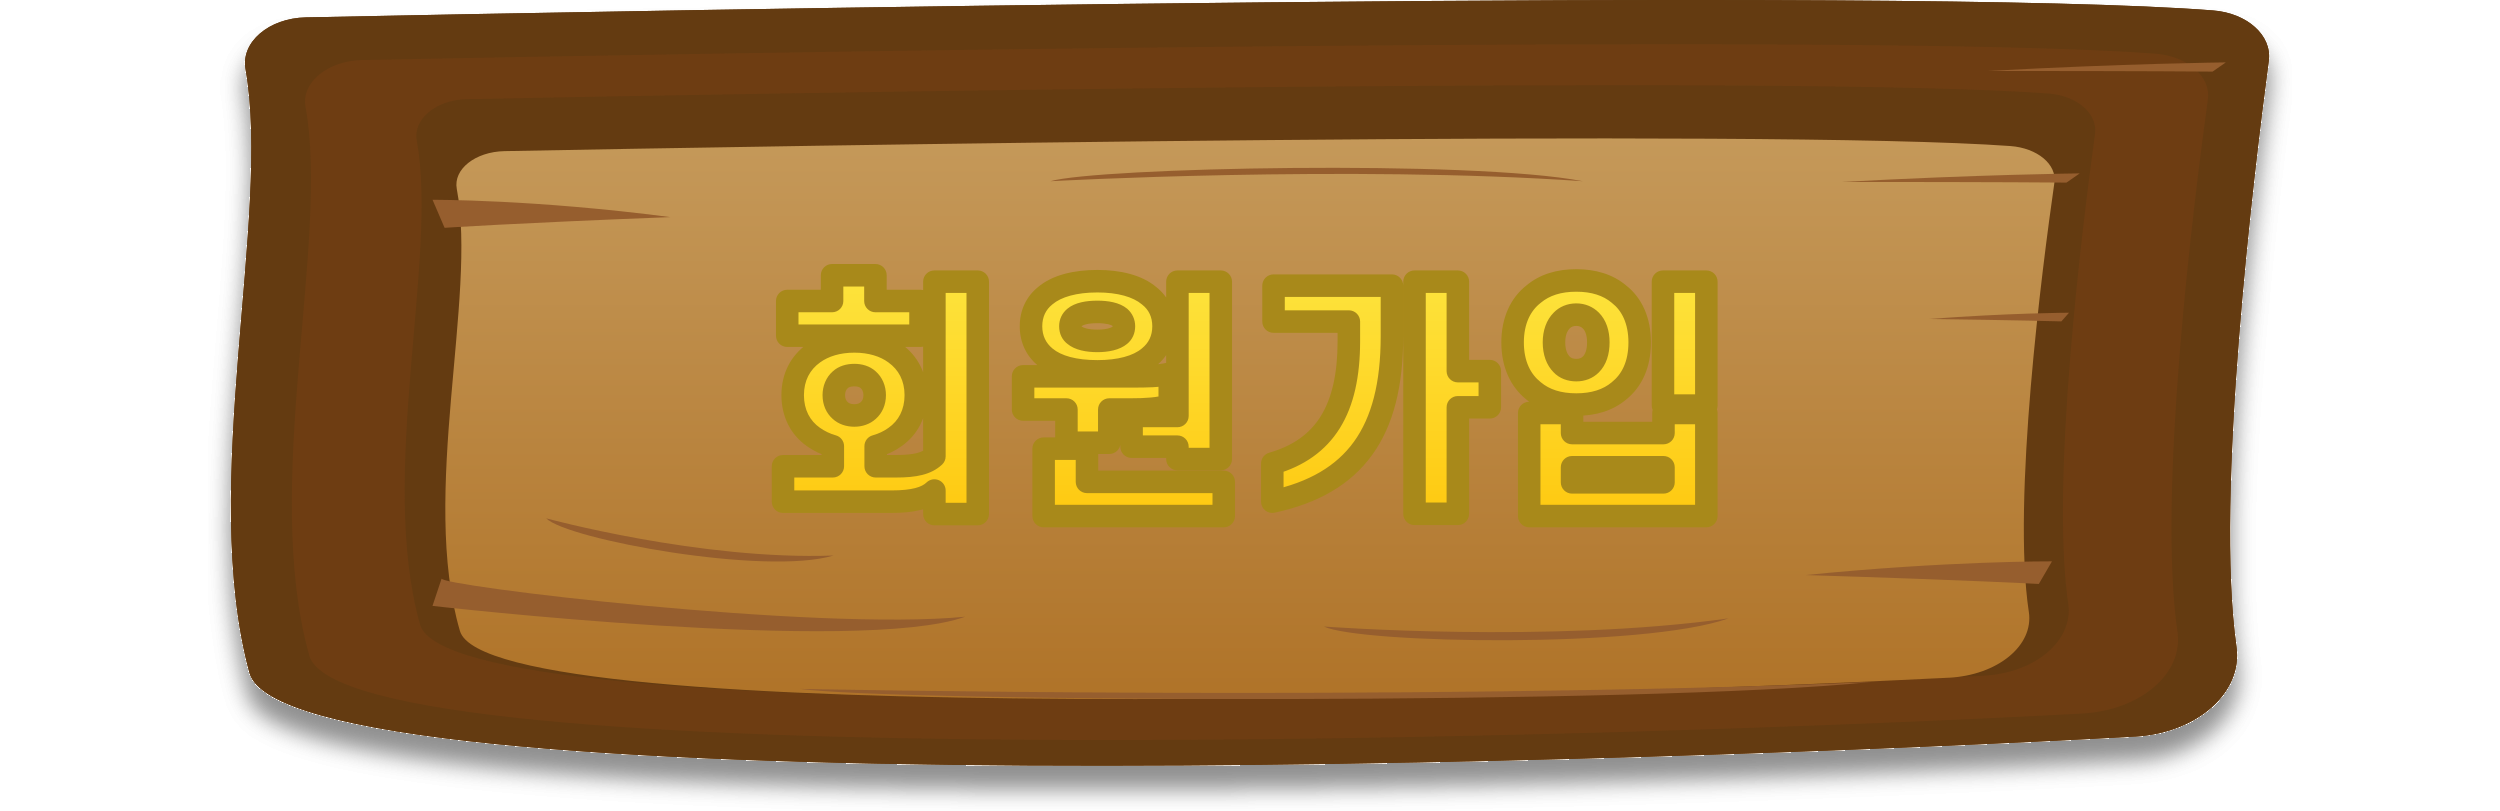
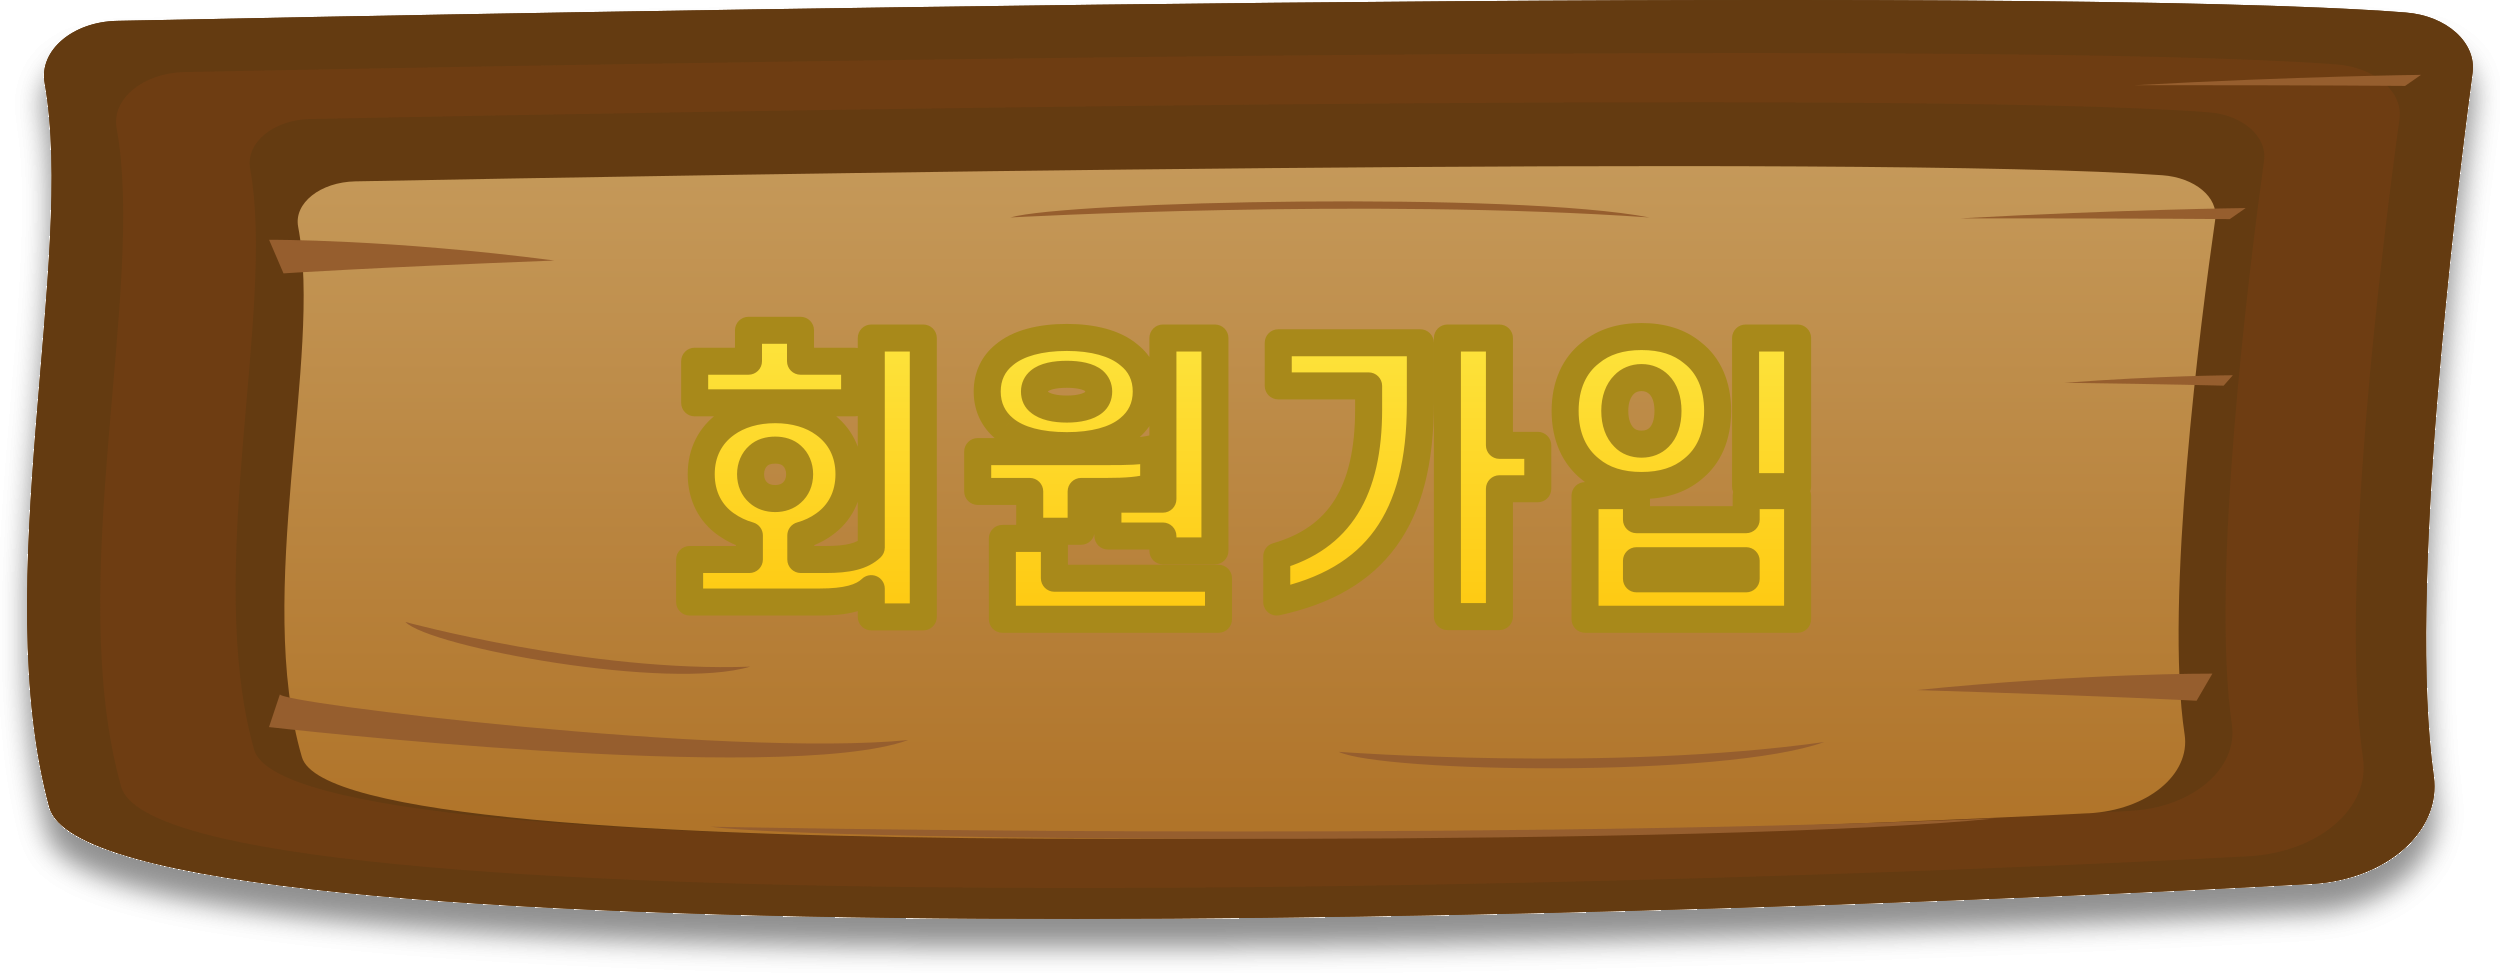
- <svg xmlns="http://www.w3.org/2000/svg" width="185" height="60" viewBox="0 0 185 72" fill="none">
+ <svg xmlns="http://www.w3.org/2000/svg" width="185" height="72" viewBox="0 0 185 72" fill="none">
  <g filter="url(#filter0_d_605_1051)">
    <path d="M171.067 65.414C128.929 67.746 6.931 71.822 3.647 59.747C-0.877 43.115 5.608 19.225 3.299 6.137C2.874 3.742 5.374 1.609 8.658 1.543C38.376 0.931 150.714 -1.206 178.009 0.924C181.054 1.159 183.269 3.149 182.974 5.389C181.625 15.522 178.195 43.919 180.105 57.441C180.675 61.501 176.613 65.108 171.072 65.418L171.067 65.414Z" fill="#643B11" />
    <path d="M166.367 63.365C126.751 65.484 12.052 69.187 8.965 58.214C4.711 43.1 10.807 21.398 8.633 9.505C8.233 7.327 10.584 5.393 13.671 5.33C41.608 4.774 147.228 2.832 172.888 4.766C175.752 4.984 177.838 6.789 177.558 8.823C176.292 18.031 173.065 43.83 174.86 56.118C175.399 59.806 171.576 63.085 166.367 63.365Z" fill="#6E3D12" />
    <path d="M157.666 60.005C122.714 61.877 21.525 65.141 18.801 55.462C15.05 42.131 20.425 22.983 18.511 12.489C18.158 10.57 20.233 8.86 22.957 8.805C47.606 8.315 140.784 6.601 163.42 8.307C165.946 8.499 167.783 10.091 167.539 11.885C166.424 20.006 163.575 42.769 165.158 53.609C165.635 56.862 162.258 59.755 157.666 60.001V60.005Z" fill="#643B11" />
    <path d="M154.532 60.182C121.261 61.892 24.939 64.872 22.344 56.033C18.775 43.856 23.89 26.365 22.064 16.785C21.732 15.032 23.704 13.473 26.298 13.421C49.764 12.972 138.459 11.41 160.011 12.968C162.413 13.141 164.167 14.597 163.928 16.236C162.864 23.653 160.156 44.445 161.661 54.346C162.112 57.319 158.901 59.961 154.527 60.186L154.532 60.182Z" fill="url(#paint0_linear_605_1051)" />
    <path d="M20.721 51.361C20.114 51.977 53.977 56.078 67.217 54.762C57.852 58.148 19.906 53.804 19.906 53.804L20.721 51.361Z" fill="#965E2E" />
    <path d="M20.98 20.23C20.98 20.23 27.066 19.818 41.027 19.28C28.923 17.695 19.911 17.743 19.911 17.743L20.98 20.23Z" fill="#965E2E" />
    <path d="M164.997 16.215C164.997 16.215 158.938 16.155 145.013 16.159C157.179 15.496 166.18 15.396 166.18 15.396L165.002 16.215H164.997Z" fill="#965E2E" />
    <path d="M177.972 6.358C177.972 6.358 171.912 6.299 157.987 6.303C170.153 5.64 179.155 5.54 179.155 5.54L177.977 6.358H177.972Z" fill="#965E2E" />
    <path d="M164.545 28.539C164.545 28.539 160.976 28.436 152.773 28.325C159.928 27.791 165.23 27.769 165.23 27.769L164.55 28.539H164.545Z" fill="#965E2E" />
    <path d="M162.548 51.855C162.548 51.855 156.26 51.512 141.827 51.066C154.393 49.803 163.716 49.847 163.716 49.847L162.548 51.855Z" fill="#965E2E" />
    <path d="M74.766 16.093C74.766 16.093 101.111 14.634 122.066 16.093C112.084 14.166 78.947 14.881 74.766 16.093Z" fill="#965E2E" />
    <path d="M99.056 55.635C99.056 55.635 119.154 57.146 134.999 54.909C127.512 57.595 102.293 57.164 99.056 55.635Z" fill="#965E2E" />
    <path d="M52.534 61.173C52.534 61.173 105.52 62.293 147.617 60.565C127.575 62.621 60.949 62.33 52.534 61.173Z" fill="#965E2E" />
    <path d="M29.997 46.026C29.997 46.026 43.725 49.769 55.517 49.331C49.484 51.144 31.844 47.898 29.997 46.026Z" fill="#965E2E" />
  </g>
  <g filter="url(#filter1_d_605_1051)">
    <path d="M171.067 65.414C128.929 67.746 6.931 71.822 3.647 59.747C-0.877 43.115 5.608 19.225 3.299 6.137C2.874 3.742 5.374 1.609 8.658 1.543C38.376 0.931 150.714 -1.206 178.009 0.924C181.054 1.159 183.269 3.149 182.974 5.389C181.625 15.522 178.195 43.919 180.105 57.441C180.675 61.501 176.613 65.108 171.072 65.418L171.067 65.414Z" fill="#643B11" />
    <path d="M166.367 63.365C126.751 65.484 12.052 69.187 8.965 58.214C4.711 43.1 10.807 21.398 8.633 9.505C8.233 7.327 10.584 5.393 13.671 5.33C41.608 4.774 147.228 2.832 172.888 4.766C175.752 4.984 177.838 6.789 177.558 8.823C176.292 18.031 173.065 43.83 174.86 56.118C175.399 59.806 171.576 63.085 166.367 63.365Z" fill="#6E3D12" />
    <path d="M157.666 60.005C122.714 61.877 21.525 65.141 18.801 55.462C15.05 42.131 20.425 22.983 18.511 12.489C18.158 10.57 20.233 8.86 22.957 8.805C47.606 8.315 140.784 6.601 163.42 8.307C165.946 8.499 167.783 10.091 167.539 11.885C166.424 20.006 163.575 42.769 165.158 53.609C165.635 56.862 162.258 59.755 157.666 60.001V60.005Z" fill="#643B11" />
    <path d="M154.532 60.182C121.261 61.892 24.939 64.872 22.344 56.033C18.775 43.856 23.89 26.365 22.064 16.785C21.732 15.032 23.704 13.473 26.298 13.421C49.764 12.972 138.459 11.41 160.011 12.968C162.413 13.141 164.167 14.597 163.928 16.236C162.864 23.653 160.156 44.445 161.661 54.346C162.112 57.319 158.901 59.961 154.527 60.186L154.532 60.182Z" fill="url(#paint1_linear_605_1051)" />
    <path d="M20.721 51.361C20.114 51.977 53.977 56.078 67.217 54.762C57.852 58.148 19.906 53.804 19.906 53.804L20.721 51.361Z" fill="#965E2E" />
    <path d="M20.98 20.23C20.98 20.23 27.066 19.818 41.027 19.28C28.923 17.695 19.911 17.743 19.911 17.743L20.98 20.23Z" fill="#965E2E" />
    <path d="M164.997 16.215C164.997 16.215 158.938 16.155 145.013 16.159C157.179 15.496 166.18 15.396 166.18 15.396L165.002 16.215H164.997Z" fill="#965E2E" />
    <path d="M177.972 6.358C177.972 6.358 171.912 6.299 157.987 6.303C170.153 5.64 179.155 5.54 179.155 5.54L177.977 6.358H177.972Z" fill="#965E2E" />
    <path d="M164.545 28.539C164.545 28.539 160.976 28.436 152.773 28.325C159.928 27.791 165.23 27.769 165.23 27.769L164.55 28.539H164.545Z" fill="#965E2E" />
    <path d="M162.548 51.855C162.548 51.855 156.26 51.512 141.827 51.066C154.393 49.803 163.716 49.847 163.716 49.847L162.548 51.855Z" fill="#965E2E" />
    <path d="M74.766 16.093C74.766 16.093 101.111 14.634 122.066 16.093C112.084 14.166 78.947 14.881 74.766 16.093Z" fill="#965E2E" />
    <path d="M99.056 55.635C99.056 55.635 119.154 57.146 134.999 54.909C127.512 57.595 102.293 57.164 99.056 55.635Z" fill="#965E2E" />
    <path d="M52.534 61.173C52.534 61.173 105.52 62.293 147.617 60.565C127.575 62.621 60.949 62.33 52.534 61.173Z" fill="#965E2E" />
    <path d="M29.997 46.026C29.997 46.026 43.725 49.769 55.517 49.331C49.484 51.144 31.844 47.898 29.997 46.026Z" fill="#965E2E" />
  </g>
  <path d="M55.388 26.73V24.442H59.238V26.73H63.242V29.81H51.406V26.73H55.388ZM55.542 35.09C55.542 35.684 55.762 36.146 56.114 36.454C56.422 36.74 56.862 36.894 57.368 36.894C57.852 36.894 58.292 36.74 58.6 36.454C58.952 36.146 59.172 35.684 59.172 35.09C59.172 34.518 58.952 34.034 58.6 33.726C58.292 33.44 57.852 33.308 57.368 33.308C56.862 33.308 56.422 33.44 56.114 33.726C55.762 34.034 55.542 34.518 55.542 35.09ZM51.89 35.09C51.89 33.484 52.572 32.208 53.738 31.372C54.684 30.69 55.916 30.316 57.368 30.316C58.798 30.316 60.052 30.69 60.976 31.372C62.142 32.208 62.824 33.484 62.824 35.09C62.824 36.696 62.142 37.994 60.976 38.808C60.492 39.16 59.898 39.446 59.26 39.622V41.404H61.086C62.78 41.404 63.792 41.162 64.474 40.524V25.014H68.324V45.65H64.474V43.56C63.77 44.242 62.582 44.55 60.646 44.55H51.032V41.404H55.454V39.622C54.816 39.446 54.244 39.16 53.738 38.808C52.572 37.994 51.89 36.696 51.89 35.09ZM81.303 28.974C81.303 28.644 81.171 28.38 80.951 28.182C80.555 27.852 79.829 27.698 78.949 27.698C78.047 27.698 77.321 27.852 76.925 28.182C76.683 28.38 76.551 28.644 76.551 28.974C76.551 29.326 76.683 29.59 76.925 29.766C77.321 30.096 78.047 30.272 78.949 30.272C79.829 30.272 80.555 30.096 80.951 29.766C81.171 29.59 81.303 29.326 81.303 28.974ZM73.053 28.974C73.053 27.83 73.515 26.906 74.307 26.268C75.341 25.388 76.991 24.97 78.949 24.97C80.863 24.97 82.513 25.388 83.547 26.268C84.361 26.906 84.823 27.83 84.823 28.974C84.823 30.118 84.361 31.042 83.547 31.702C82.513 32.582 80.863 32.978 78.949 32.978C76.991 32.978 75.341 32.582 74.307 31.702C73.515 31.042 73.053 30.118 73.053 28.974ZM89.905 25.014V40.766H86.055V39.666H81.985V36.938H86.055V25.014H89.905ZM76.199 36.366H72.349V33.418H82.029C83.283 33.418 84.405 33.418 85.373 33.176V35.992C84.427 36.3 83.261 36.366 81.919 36.366H80.005V39.314H76.199V36.366ZM90.169 42.79V45.826H74.175V39.842H78.025V42.79H90.169ZM101.278 30.294V28.556H94.59V25.366H105.106V29.854C105.106 38.39 101.806 42.966 94.48 44.55V41.162C99.144 39.82 101.278 36.344 101.278 30.294ZM107.108 25.014H110.958V32.956H113.796V36.168H110.958V45.628H107.108V25.014ZM123.431 30.404C123.431 29.546 123.189 28.886 122.771 28.468C122.441 28.138 122.001 27.94 121.473 27.94C120.945 27.94 120.483 28.138 120.175 28.468C119.757 28.886 119.493 29.546 119.493 30.404C119.493 31.284 119.757 31.944 120.175 32.362C120.483 32.692 120.945 32.868 121.473 32.868C122.001 32.868 122.441 32.692 122.771 32.362C123.189 31.944 123.431 31.284 123.431 30.404ZM115.819 30.404C115.819 28.49 116.523 27.016 117.689 26.114C118.657 25.3 119.933 24.904 121.473 24.904C123.013 24.904 124.289 25.3 125.257 26.114C126.423 27.016 127.105 28.49 127.105 30.404C127.105 32.34 126.423 33.792 125.257 34.716C124.289 35.53 123.013 35.926 121.473 35.926C119.933 35.926 118.657 35.53 117.689 34.716C116.523 33.792 115.819 32.34 115.819 30.404ZM133.023 25.014V36.014H129.173V25.014H133.023ZM121.099 38.456H129.217V36.674H133.023V45.826H117.293V36.674H121.099V38.456ZM129.217 42.834V41.492H121.099V42.834H129.217Z" fill="url(#paint2_linear_605_1051)" />
  <path d="M55.388 26.73V27.73C55.94 27.73 56.388 27.282 56.388 26.73H55.388ZM55.388 24.442V23.442C54.835 23.442 54.388 23.89 54.388 24.442H55.388ZM59.238 24.442H60.238C60.238 23.89 59.79 23.442 59.238 23.442V24.442ZM59.238 26.73H58.238C58.238 27.282 58.685 27.73 59.238 27.73V26.73ZM63.242 26.73H64.242C64.242 26.178 63.794 25.73 63.242 25.73V26.73ZM63.242 29.81V30.81C63.794 30.81 64.242 30.362 64.242 29.81H63.242ZM51.406 29.81H50.406C50.406 30.362 50.853 30.81 51.406 30.81V29.81ZM51.406 26.73V25.73C50.853 25.73 50.406 26.178 50.406 26.73H51.406ZM56.114 36.454L56.794 35.721C56.787 35.715 56.78 35.708 56.772 35.701L56.114 36.454ZM58.6 36.454L57.941 35.701C57.934 35.708 57.926 35.715 57.919 35.721L58.6 36.454ZM58.6 33.726L57.919 34.459C57.926 34.465 57.934 34.472 57.941 34.479L58.6 33.726ZM56.114 33.726L56.772 34.479C56.78 34.472 56.787 34.465 56.794 34.459L56.114 33.726ZM53.738 31.372L54.32 32.185L54.322 32.183L53.738 31.372ZM60.976 31.372L60.382 32.177L60.393 32.185L60.976 31.372ZM60.976 38.808L60.403 37.988C60.398 37.992 60.393 37.995 60.388 37.999L60.976 38.808ZM59.26 39.622L58.994 38.658C58.56 38.778 58.26 39.172 58.26 39.622H59.26ZM59.26 41.404H58.26C58.26 41.956 58.707 42.404 59.26 42.404V41.404ZM64.474 40.524L65.157 41.254C65.359 41.065 65.474 40.801 65.474 40.524H64.474ZM64.474 25.014V24.014C63.921 24.014 63.474 24.462 63.474 25.014H64.474ZM68.324 25.014H69.324C69.324 24.462 68.876 24.014 68.324 24.014V25.014ZM68.324 45.65V46.65C68.876 46.65 69.324 46.202 69.324 45.65H68.324ZM64.474 45.65H63.474C63.474 46.202 63.921 46.65 64.474 46.65V45.65ZM64.474 43.56H65.474C65.474 43.158 65.234 42.796 64.864 42.639C64.494 42.483 64.066 42.562 63.778 42.842L64.474 43.56ZM51.032 44.55H50.032C50.032 45.102 50.479 45.55 51.032 45.55V44.55ZM51.032 41.404V40.404C50.479 40.404 50.032 40.852 50.032 41.404H51.032ZM55.454 41.404V42.404C56.006 42.404 56.454 41.956 56.454 41.404H55.454ZM55.454 39.622H56.454C56.454 39.172 56.153 38.778 55.72 38.658L55.454 39.622ZM53.738 38.808L53.165 39.628L53.167 39.629L53.738 38.808ZM56.388 26.73V24.442H54.388V26.73H56.388ZM55.388 25.442H59.238V23.442H55.388V25.442ZM58.238 24.442V26.73H60.238V24.442H58.238ZM59.238 27.73H63.242V25.73H59.238V27.73ZM62.242 26.73V29.81H64.242V26.73H62.242ZM63.242 28.81H51.406V30.81H63.242V28.81ZM52.406 29.81V26.73H50.406V29.81H52.406ZM51.406 27.73H55.388V25.73H51.406V27.73ZM54.542 35.09C54.542 35.947 54.868 36.693 55.455 37.207L56.772 35.701C56.655 35.599 56.542 35.421 56.542 35.09H54.542ZM55.433 37.187C55.963 37.679 56.665 37.894 57.368 37.894V35.894C57.059 35.894 56.88 35.801 56.794 35.721L55.433 37.187ZM57.368 37.894C58.055 37.894 58.754 37.675 59.28 37.187L57.919 35.721C57.829 35.805 57.648 35.894 57.368 35.894V37.894ZM59.258 37.207C59.845 36.693 60.172 35.947 60.172 35.09H58.172C58.172 35.421 58.058 35.599 57.941 35.701L59.258 37.207ZM60.172 35.09C60.172 34.261 59.85 33.491 59.258 32.973L57.941 34.479C58.053 34.577 58.172 34.775 58.172 35.09H60.172ZM59.28 32.993C58.732 32.484 58.018 32.308 57.368 32.308V34.308C57.686 34.308 57.851 34.395 57.919 34.459L59.28 32.993ZM57.368 32.308C56.702 32.308 55.985 32.481 55.433 32.993L56.794 34.459C56.859 34.399 57.021 34.308 57.368 34.308V32.308ZM55.455 32.973C54.864 33.491 54.542 34.261 54.542 35.09H56.542C56.542 34.775 56.66 34.577 56.772 34.479L55.455 32.973ZM52.89 35.09C52.89 33.798 53.423 32.828 54.32 32.185L53.155 30.559C51.721 31.588 50.89 33.17 50.89 35.09H52.89ZM54.322 32.183C55.07 31.645 56.087 31.316 57.368 31.316V29.316C55.744 29.316 54.298 29.735 53.153 30.561L54.322 32.183ZM57.368 31.316C58.631 31.316 59.664 31.647 60.382 32.177L61.57 30.567C60.439 29.733 58.965 29.316 57.368 29.316V31.316ZM60.393 32.185C61.291 32.828 61.824 33.798 61.824 35.09H63.824C63.824 33.17 62.993 31.588 61.558 30.559L60.393 32.185ZM61.824 35.09C61.824 36.39 61.285 37.373 60.403 37.988L61.548 39.628C62.998 38.615 63.824 37.002 63.824 35.09H61.824ZM60.388 37.999C60.006 38.277 59.522 38.512 58.994 38.658L59.526 40.586C60.273 40.38 60.978 40.043 61.564 39.617L60.388 37.999ZM58.26 39.622V41.404H60.26V39.622H58.26ZM59.26 42.404H61.086V40.404H59.26V42.404ZM61.086 42.404C62.824 42.404 64.179 42.169 65.157 41.254L63.791 39.794C63.405 40.155 62.736 40.404 61.086 40.404V42.404ZM65.474 40.524V25.014H63.474V40.524H65.474ZM64.474 26.014H68.324V24.014H64.474V26.014ZM67.324 25.014V45.65H69.324V25.014H67.324ZM68.324 44.65H64.474V46.65H68.324V44.65ZM65.474 45.65V43.56H63.474V45.65H65.474ZM63.778 42.842C63.374 43.233 62.541 43.55 60.646 43.55V45.55C62.622 45.55 64.165 45.251 65.169 44.278L63.778 42.842ZM60.646 43.55H51.032V45.55H60.646V43.55ZM52.032 44.55V41.404H50.032V44.55H52.032ZM51.032 42.404H55.454V40.404H51.032V42.404ZM56.454 41.404V39.622H54.454V41.404H56.454ZM55.72 38.658C55.203 38.516 54.733 38.282 54.309 37.987L53.167 39.629C53.755 40.038 54.428 40.377 55.188 40.586L55.72 38.658ZM54.31 37.988C53.428 37.373 52.89 36.39 52.89 35.09H50.89C50.89 37.002 51.715 38.615 53.165 39.628L54.31 37.988ZM80.951 28.182L81.62 27.439C81.61 27.43 81.601 27.422 81.591 27.414L80.951 28.182ZM76.925 28.182L77.558 28.956L77.565 28.95L76.925 28.182ZM76.925 29.766L77.565 28.998C77.548 28.984 77.531 28.97 77.513 28.957L76.925 29.766ZM80.951 29.766L80.326 28.985C80.321 28.989 80.316 28.994 80.311 28.998L80.951 29.766ZM74.307 26.268L74.934 27.047C74.941 27.041 74.948 27.035 74.955 27.029L74.307 26.268ZM83.547 26.268L82.899 27.029C82.909 27.038 82.919 27.047 82.93 27.055L83.547 26.268ZM83.547 31.702L82.917 30.925C82.911 30.93 82.905 30.935 82.899 30.941L83.547 31.702ZM74.307 31.702L74.955 30.94L74.947 30.934L74.307 31.702ZM89.905 25.014H90.905C90.905 24.462 90.457 24.014 89.905 24.014V25.014ZM89.905 40.766V41.766C90.457 41.766 90.905 41.318 90.905 40.766H89.905ZM86.055 40.766H85.055C85.055 41.318 85.503 41.766 86.055 41.766V40.766ZM86.055 39.666H87.055C87.055 39.114 86.607 38.666 86.055 38.666V39.666ZM81.985 39.666H80.985C80.985 40.218 81.433 40.666 81.985 40.666V39.666ZM81.985 36.938V35.938C81.433 35.938 80.985 36.386 80.985 36.938H81.985ZM86.055 36.938V37.938C86.607 37.938 87.055 37.49 87.055 36.938H86.055ZM86.055 25.014V24.014C85.503 24.014 85.055 24.462 85.055 25.014H86.055ZM76.199 36.366H77.199C77.199 35.814 76.751 35.366 76.199 35.366V36.366ZM72.349 36.366H71.349C71.349 36.918 71.797 37.366 72.349 37.366V36.366ZM72.349 33.418V32.418C71.797 32.418 71.349 32.866 71.349 33.418H72.349ZM85.373 33.176H86.373C86.373 32.868 86.231 32.577 85.988 32.388C85.746 32.198 85.429 32.131 85.13 32.206L85.373 33.176ZM85.373 35.992L85.682 36.943C86.094 36.809 86.373 36.425 86.373 35.992H85.373ZM80.005 36.366V35.366C79.453 35.366 79.005 35.814 79.005 36.366H80.005ZM80.005 39.314V40.314C80.557 40.314 81.005 39.866 81.005 39.314H80.005ZM76.199 39.314H75.199C75.199 39.866 75.647 40.314 76.199 40.314V39.314ZM90.169 42.79H91.169C91.169 42.238 90.721 41.79 90.169 41.79V42.79ZM90.169 45.826V46.826C90.721 46.826 91.169 46.378 91.169 45.826H90.169ZM74.175 45.826H73.175C73.175 46.378 73.623 46.826 74.175 46.826V45.826ZM74.175 39.842V38.842C73.623 38.842 73.175 39.29 73.175 39.842H74.175ZM78.025 39.842H79.025C79.025 39.29 78.577 38.842 78.025 38.842V39.842ZM78.025 42.79H77.025C77.025 43.342 77.473 43.79 78.025 43.79V42.79ZM82.303 28.974C82.303 28.345 82.039 27.816 81.62 27.439L80.282 28.925C80.292 28.934 80.297 28.94 80.299 28.943C80.301 28.945 80.301 28.946 80.3 28.945C80.3 28.944 80.3 28.944 80.301 28.947C80.301 28.95 80.303 28.959 80.303 28.974H82.303ZM81.591 27.414C80.908 26.845 79.869 26.698 78.949 26.698V28.698C79.788 28.698 80.201 28.859 80.311 28.95L81.591 27.414ZM78.949 26.698C78.01 26.698 76.969 26.844 76.285 27.414L77.565 28.95C77.673 28.86 78.084 28.698 78.949 28.698V26.698ZM76.292 27.408C75.822 27.792 75.551 28.338 75.551 28.974H77.551C77.551 28.958 77.552 28.952 77.552 28.951C77.552 28.951 77.552 28.952 77.552 28.954C77.551 28.956 77.55 28.958 77.549 28.961C77.548 28.963 77.547 28.965 77.546 28.967C77.544 28.968 77.544 28.969 77.544 28.969C77.544 28.969 77.545 28.968 77.547 28.966C77.549 28.964 77.553 28.96 77.558 28.956L76.292 27.408ZM75.551 28.974C75.551 29.609 75.807 30.19 76.337 30.575L77.513 28.957C77.514 28.958 77.52 28.963 77.529 28.973C77.537 28.983 77.544 28.994 77.549 29.004C77.554 29.014 77.555 29.019 77.554 29.016C77.553 29.013 77.551 29 77.551 28.974H75.551ZM76.285 30.534C76.957 31.095 77.982 31.272 78.949 31.272V29.272C78.112 29.272 77.684 29.097 77.565 28.998L76.285 30.534ZM78.949 31.272C79.897 31.272 80.92 31.094 81.591 30.534L80.311 28.998C80.19 29.098 79.76 29.272 78.949 29.272V31.272ZM81.576 30.547C82.053 30.165 82.303 29.602 82.303 28.974H80.303C80.303 28.999 80.3 29.014 80.299 29.02C80.298 29.026 80.298 29.025 80.3 29.019C80.303 29.014 80.307 29.006 80.313 28.999C80.319 28.992 80.324 28.987 80.326 28.985L81.576 30.547ZM74.053 28.974C74.053 28.125 74.383 27.491 74.934 27.047L73.68 25.489C72.646 26.322 72.053 27.535 72.053 28.974H74.053ZM74.955 27.029C75.726 26.373 77.091 25.97 78.949 25.97V23.97C76.89 23.97 74.956 24.402 73.659 25.506L74.955 27.029ZM78.949 25.97C80.759 25.97 82.126 26.372 82.899 27.029L84.195 25.506C82.899 24.404 80.967 23.97 78.949 23.97V25.97ZM82.93 27.055C83.495 27.498 83.823 28.128 83.823 28.974H85.823C85.823 27.532 85.227 26.314 84.164 25.481L82.93 27.055ZM83.823 28.974C83.823 29.817 83.496 30.456 82.917 30.925L84.177 32.479C85.225 31.628 85.823 30.419 85.823 28.974H83.823ZM82.899 30.941C82.132 31.593 80.771 31.978 78.949 31.978V33.978C80.955 33.978 82.894 33.571 84.195 32.464L82.899 30.941ZM78.949 31.978C77.08 31.978 75.721 31.592 74.955 30.941L73.659 32.464C74.961 33.572 76.902 33.978 78.949 33.978V31.978ZM74.947 30.934C74.382 30.463 74.053 29.819 74.053 28.974H72.053C72.053 30.417 72.648 31.621 73.667 32.47L74.947 30.934ZM88.905 25.014V40.766H90.905V25.014H88.905ZM89.905 39.766H86.055V41.766H89.905V39.766ZM87.055 40.766V39.666H85.055V40.766H87.055ZM86.055 38.666H81.985V40.666H86.055V38.666ZM82.985 39.666V36.938H80.985V39.666H82.985ZM81.985 37.938H86.055V35.938H81.985V37.938ZM87.055 36.938V25.014H85.055V36.938H87.055ZM86.055 26.014H89.905V24.014H86.055V26.014ZM76.199 35.366H72.349V37.366H76.199V35.366ZM73.349 36.366V33.418H71.349V36.366H73.349ZM72.349 34.418H82.029V32.418H72.349V34.418ZM82.029 34.418C83.247 34.418 84.504 34.424 85.615 34.146L85.13 32.206C84.306 32.412 83.318 32.418 82.029 32.418V34.418ZM84.373 33.176V35.992H86.373V33.176H84.373ZM85.063 35.041C84.282 35.296 83.257 35.366 81.919 35.366V37.366C83.265 37.366 84.572 37.304 85.682 36.943L85.063 35.041ZM81.919 35.366H80.005V37.366H81.919V35.366ZM79.005 36.366V39.314H81.005V36.366H79.005ZM80.005 38.314H76.199V40.314H80.005V38.314ZM77.199 39.314V36.366H75.199V39.314H77.199ZM89.169 42.79V45.826H91.169V42.79H89.169ZM90.169 44.826H74.175V46.826H90.169V44.826ZM75.175 45.826V39.842H73.175V45.826H75.175ZM74.175 40.842H78.025V38.842H74.175V40.842ZM77.025 39.842V42.79H79.025V39.842H77.025ZM78.025 43.79H90.169V41.79H78.025V43.79ZM101.278 28.556H102.278C102.278 28.004 101.83 27.556 101.278 27.556V28.556ZM94.59 28.556H93.59C93.59 29.108 94.038 29.556 94.59 29.556V28.556ZM94.59 25.366V24.366C94.038 24.366 93.59 24.814 93.59 25.366H94.59ZM105.106 25.366H106.106C106.106 24.814 105.658 24.366 105.106 24.366V25.366ZM94.48 44.55H93.48C93.48 44.852 93.617 45.138 93.852 45.328C94.087 45.518 94.396 45.591 94.691 45.527L94.48 44.55ZM94.48 41.162L94.204 40.201C93.775 40.324 93.48 40.716 93.48 41.162H94.48ZM107.108 25.014V24.014C106.556 24.014 106.108 24.462 106.108 25.014H107.108ZM110.958 25.014H111.958C111.958 24.462 111.51 24.014 110.958 24.014V25.014ZM110.958 32.956H109.958C109.958 33.508 110.406 33.956 110.958 33.956V32.956ZM113.796 32.956H114.796C114.796 32.404 114.348 31.956 113.796 31.956V32.956ZM113.796 36.168V37.168C114.348 37.168 114.796 36.72 114.796 36.168H113.796ZM110.958 36.168V35.168C110.406 35.168 109.958 35.616 109.958 36.168H110.958ZM110.958 45.628V46.628C111.51 46.628 111.958 46.18 111.958 45.628H110.958ZM107.108 45.628H106.108C106.108 46.18 106.556 46.628 107.108 46.628V45.628ZM102.278 30.294V28.556H100.278V30.294H102.278ZM101.278 27.556H94.59V29.556H101.278V27.556ZM95.59 28.556V25.366H93.59V28.556H95.59ZM94.59 26.366H105.106V24.366H94.59V26.366ZM104.106 25.366V29.854H106.106V25.366H104.106ZM104.106 29.854C104.106 34.007 103.301 37.048 101.73 39.223C100.172 41.379 97.763 42.817 94.269 43.573L94.691 45.527C98.523 44.699 101.427 43.057 103.351 40.395C105.261 37.752 106.106 34.237 106.106 29.854H104.106ZM95.48 44.55V41.162H93.48V44.55H95.48ZM94.757 42.123C97.286 41.395 99.209 40.058 100.477 38.022C101.728 36.013 102.278 33.423 102.278 30.294H100.278C100.278 33.215 99.761 35.388 98.779 36.965C97.814 38.515 96.338 39.587 94.204 40.201L94.757 42.123ZM107.108 26.014H110.958V24.014H107.108V26.014ZM109.958 25.014V32.956H111.958V25.014H109.958ZM110.958 33.956H113.796V31.956H110.958V33.956ZM112.796 32.956V36.168H114.796V32.956H112.796ZM113.796 35.168H110.958V37.168H113.796V35.168ZM109.958 36.168V45.628H111.958V36.168H109.958ZM110.958 44.628H107.108V46.628H110.958V44.628ZM108.108 45.628V25.014H106.108V45.628H108.108ZM122.771 28.468L122.064 29.175L122.771 28.468ZM120.175 28.468L120.882 29.175C120.89 29.167 120.898 29.159 120.906 29.15L120.175 28.468ZM120.175 32.362L120.906 31.68C120.898 31.671 120.89 31.663 120.882 31.655L120.175 32.362ZM122.771 32.362L122.064 31.655L122.064 31.655L122.771 32.362ZM117.689 26.114L118.301 26.905C118.312 26.897 118.322 26.888 118.333 26.879L117.689 26.114ZM125.257 26.114L124.614 26.879C124.624 26.888 124.635 26.897 124.645 26.905L125.257 26.114ZM125.257 34.716L124.636 33.932C124.628 33.938 124.621 33.944 124.614 33.951L125.257 34.716ZM117.689 34.716L118.333 33.951C118.325 33.944 118.318 33.938 118.31 33.932L117.689 34.716ZM133.023 25.014H134.023C134.023 24.462 133.575 24.014 133.023 24.014V25.014ZM133.023 36.014V37.014C133.575 37.014 134.023 36.566 134.023 36.014H133.023ZM129.173 36.014H128.173C128.173 36.566 128.621 37.014 129.173 37.014V36.014ZM129.173 25.014V24.014C128.621 24.014 128.173 24.462 128.173 25.014H129.173ZM121.099 38.456H120.099C120.099 39.008 120.547 39.456 121.099 39.456V38.456ZM129.217 38.456V39.456C129.769 39.456 130.217 39.008 130.217 38.456H129.217ZM129.217 36.674V35.674C128.665 35.674 128.217 36.122 128.217 36.674H129.217ZM133.023 36.674H134.023C134.023 36.122 133.575 35.674 133.023 35.674V36.674ZM133.023 45.826V46.826C133.575 46.826 134.023 46.378 134.023 45.826H133.023ZM117.293 45.826H116.293C116.293 46.378 116.741 46.826 117.293 46.826V45.826ZM117.293 36.674V35.674C116.741 35.674 116.293 36.122 116.293 36.674H117.293ZM121.099 36.674H122.099C122.099 36.122 121.651 35.674 121.099 35.674V36.674ZM129.217 42.834V43.834C129.769 43.834 130.217 43.386 130.217 42.834H129.217ZM129.217 41.492H130.217C130.217 40.94 129.769 40.492 129.217 40.492V41.492ZM121.099 41.492V40.492C120.547 40.492 120.099 40.94 120.099 41.492H121.099ZM121.099 42.834H120.099C120.099 43.386 120.547 43.834 121.099 43.834V42.834ZM124.431 30.404C124.431 29.371 124.139 28.422 123.478 27.761L122.064 29.175C122.239 29.35 122.431 29.721 122.431 30.404H124.431ZM123.478 27.761C122.964 27.246 122.271 26.94 121.473 26.94V28.94C121.732 28.94 121.919 29.03 122.064 29.175L123.478 27.761ZM121.473 26.94C120.696 26.94 119.959 27.234 119.444 27.786L120.906 29.15C121.007 29.042 121.195 28.94 121.473 28.94V26.94ZM119.468 27.761C118.821 28.408 118.493 29.346 118.493 30.404H120.493C120.493 29.746 120.694 29.364 120.882 29.175L119.468 27.761ZM118.493 30.404C118.493 31.479 118.818 32.419 119.468 33.069L120.882 31.655C120.696 31.469 120.493 31.089 120.493 30.404H118.493ZM119.444 33.044C119.979 33.618 120.729 33.868 121.473 33.868V31.868C121.161 31.868 120.987 31.766 120.906 31.68L119.444 33.044ZM121.473 33.868C122.239 33.868 122.942 33.605 123.478 33.069L122.064 31.655C121.94 31.779 121.764 31.868 121.473 31.868V33.868ZM123.478 33.069C124.141 32.406 124.431 31.455 124.431 30.404H122.431C122.431 31.113 122.237 31.482 122.064 31.655L123.478 33.069ZM116.819 30.404C116.819 28.744 117.421 27.586 118.301 26.905L117.077 25.323C115.626 26.446 114.819 28.236 114.819 30.404H116.819ZM118.333 26.879C119.077 26.253 120.105 25.904 121.473 25.904V23.904C119.761 23.904 118.237 24.347 117.046 25.349L118.333 26.879ZM121.473 25.904C122.841 25.904 123.869 26.253 124.614 26.879L125.901 25.349C124.709 24.347 123.185 23.904 121.473 23.904V25.904ZM124.645 26.905C125.519 27.581 126.105 28.734 126.105 30.404H128.105C128.105 28.246 127.328 26.451 125.869 25.323L124.645 26.905ZM126.105 30.404C126.105 32.091 125.522 33.23 124.636 33.932L125.878 35.5C127.325 34.354 128.105 32.589 128.105 30.404H126.105ZM124.614 33.951C123.869 34.577 122.841 34.926 121.473 34.926V36.926C123.185 36.926 124.709 36.483 125.901 35.481L124.614 33.951ZM121.473 34.926C120.105 34.926 119.077 34.577 118.333 33.951L117.046 35.481C118.237 36.483 119.761 36.926 121.473 36.926V34.926ZM118.31 33.932C117.418 33.225 116.819 32.081 116.819 30.404H114.819C114.819 32.599 115.629 34.359 117.068 35.5L118.31 33.932ZM132.023 25.014V36.014H134.023V25.014H132.023ZM133.023 35.014H129.173V37.014H133.023V35.014ZM130.173 36.014V25.014H128.173V36.014H130.173ZM129.173 26.014H133.023V24.014H129.173V26.014ZM121.099 39.456H129.217V37.456H121.099V39.456ZM130.217 38.456V36.674H128.217V38.456H130.217ZM129.217 37.674H133.023V35.674H129.217V37.674ZM132.023 36.674V45.826H134.023V36.674H132.023ZM133.023 44.826H117.293V46.826H133.023V44.826ZM118.293 45.826V36.674H116.293V45.826H118.293ZM117.293 37.674H121.099V35.674H117.293V37.674ZM120.099 36.674V38.456H122.099V36.674H120.099ZM130.217 42.834V41.492H128.217V42.834H130.217ZM129.217 40.492H121.099V42.492H129.217V40.492ZM120.099 41.492V42.834H122.099V41.492H120.099ZM121.099 43.834H129.217V41.834H121.099V43.834Z" fill="#A8891A" />
  <defs>
    <filter id="filter0_d_605_1051" x="0" y="0" width="185" height="72" filterUnits="userSpaceOnUse" color-interpolation-filters="sRGB">
      <feFlood flood-opacity="0" result="BackgroundImageFix" />
      <feColorMatrix in="SourceAlpha" type="matrix" values="0 0 0 0 0 0 0 0 0 0 0 0 0 0 0 0 0 0 127 0" result="hardAlpha" />
      <feOffset dy="2" />
      <feGaussianBlur stdDeviation="1" />
      <feComposite in2="hardAlpha" operator="out" />
      <feColorMatrix type="matrix" values="0 0 0 0 0 0 0 0 0 0 0 0 0 0 0 0 0 0 0.25 0" />
      <feBlend mode="normal" in2="BackgroundImageFix" result="effect1_dropShadow_605_1051" />
      <feBlend mode="normal" in="SourceGraphic" in2="effect1_dropShadow_605_1051" result="shape" />
    </filter>
    <filter id="filter1_d_605_1051" x="0" y="0" width="185" height="72" filterUnits="userSpaceOnUse" color-interpolation-filters="sRGB">
      <feFlood flood-opacity="0" result="BackgroundImageFix" />
      <feColorMatrix in="SourceAlpha" type="matrix" values="0 0 0 0 0 0 0 0 0 0 0 0 0 0 0 0 0 0 127 0" result="hardAlpha" />
      <feOffset dy="2" />
      <feGaussianBlur stdDeviation="1" />
      <feComposite in2="hardAlpha" operator="out" />
      <feColorMatrix type="matrix" values="0 0 0 0 0 0 0 0 0 0 0 0 0 0 0 0 0 0 0.25 0" />
      <feBlend mode="normal" in2="BackgroundImageFix" result="effect1_dropShadow_605_1051" />
      <feBlend mode="normal" in="SourceGraphic" in2="effect1_dropShadow_605_1051" result="shape" />
    </filter>
    <linearGradient id="paint0_linear_605_1051" x1="92.498" y1="-87.428" x2="92.498" y2="87.348" gradientUnits="userSpaceOnUse">
      <stop stop-color="#EFE4BC" />
      <stop offset="1" stop-color="#A5600F" />
    </linearGradient>
    <linearGradient id="paint1_linear_605_1051" x1="92.498" y1="-87.428" x2="92.498" y2="87.348" gradientUnits="userSpaceOnUse">
      <stop stop-color="#EFE4BC" />
      <stop offset="1" stop-color="#A5600F" />
    </linearGradient>
    <linearGradient id="paint2_linear_605_1051" x1="93" y1="5.5" x2="93" y2="54" gradientUnits="userSpaceOnUse">
      <stop stop-color="#FCFB64" />
      <stop offset="1" stop-color="#FFBF00" />
    </linearGradient>
  </defs>
</svg>
